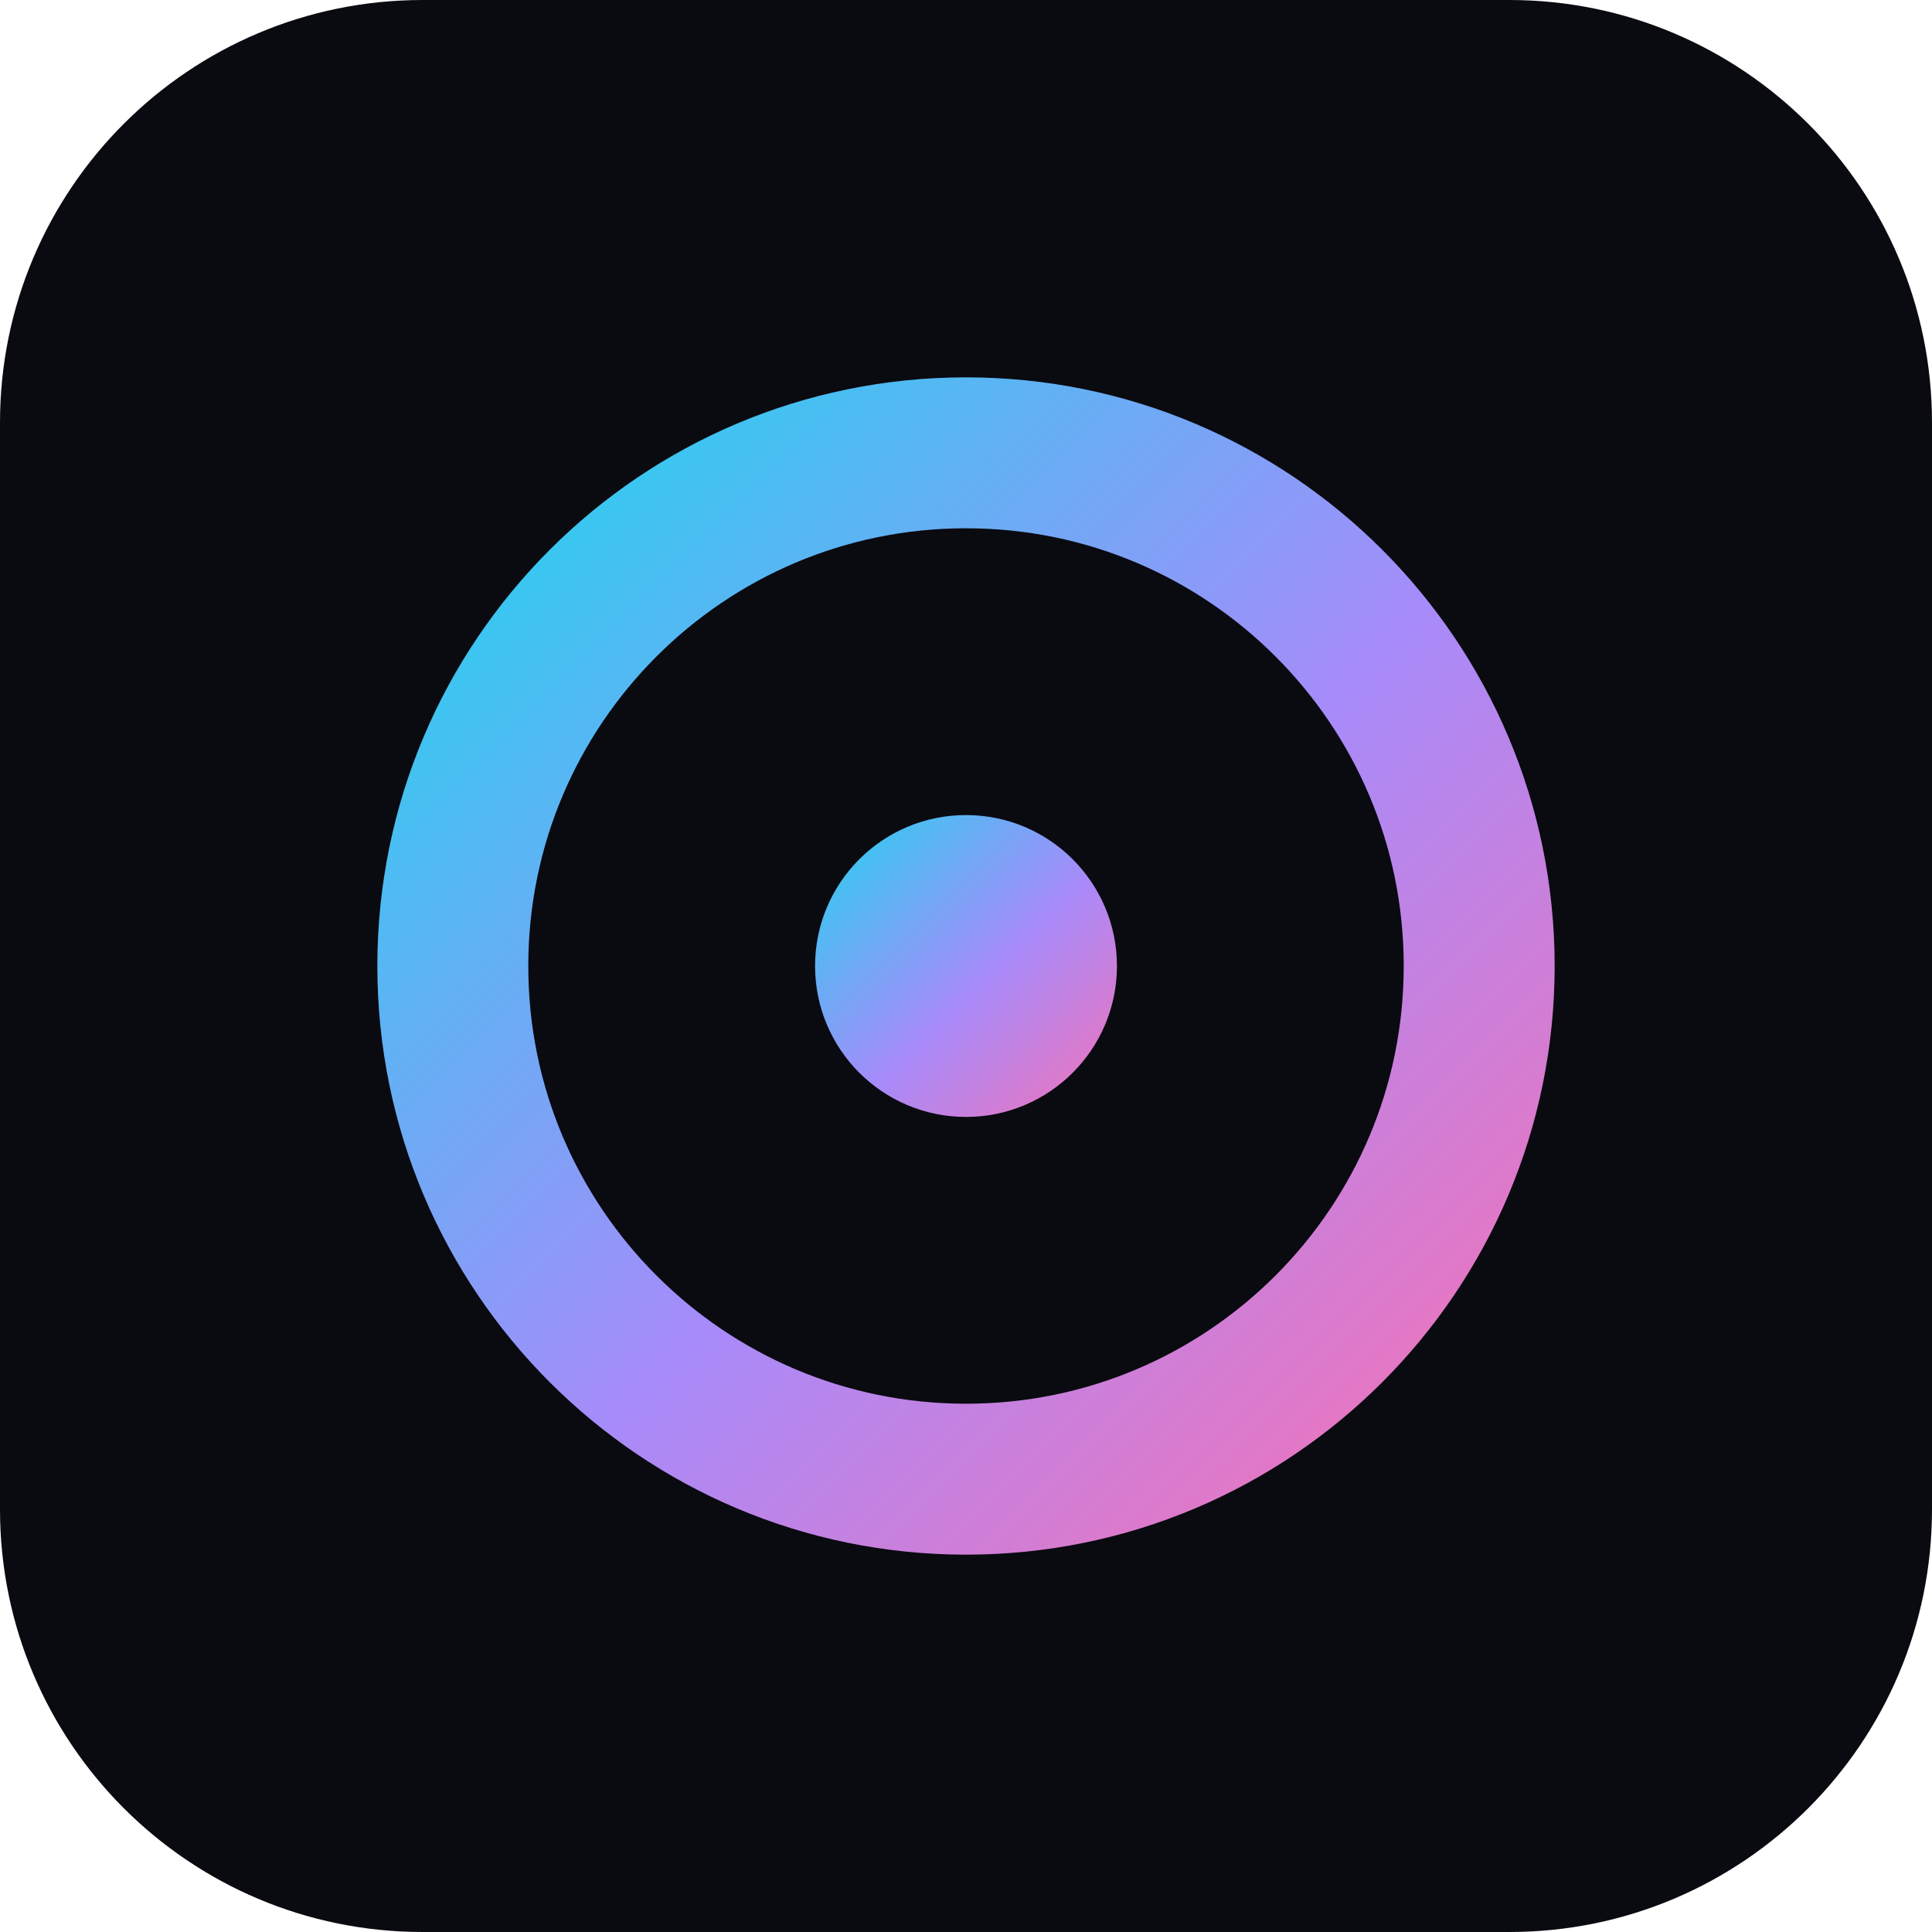
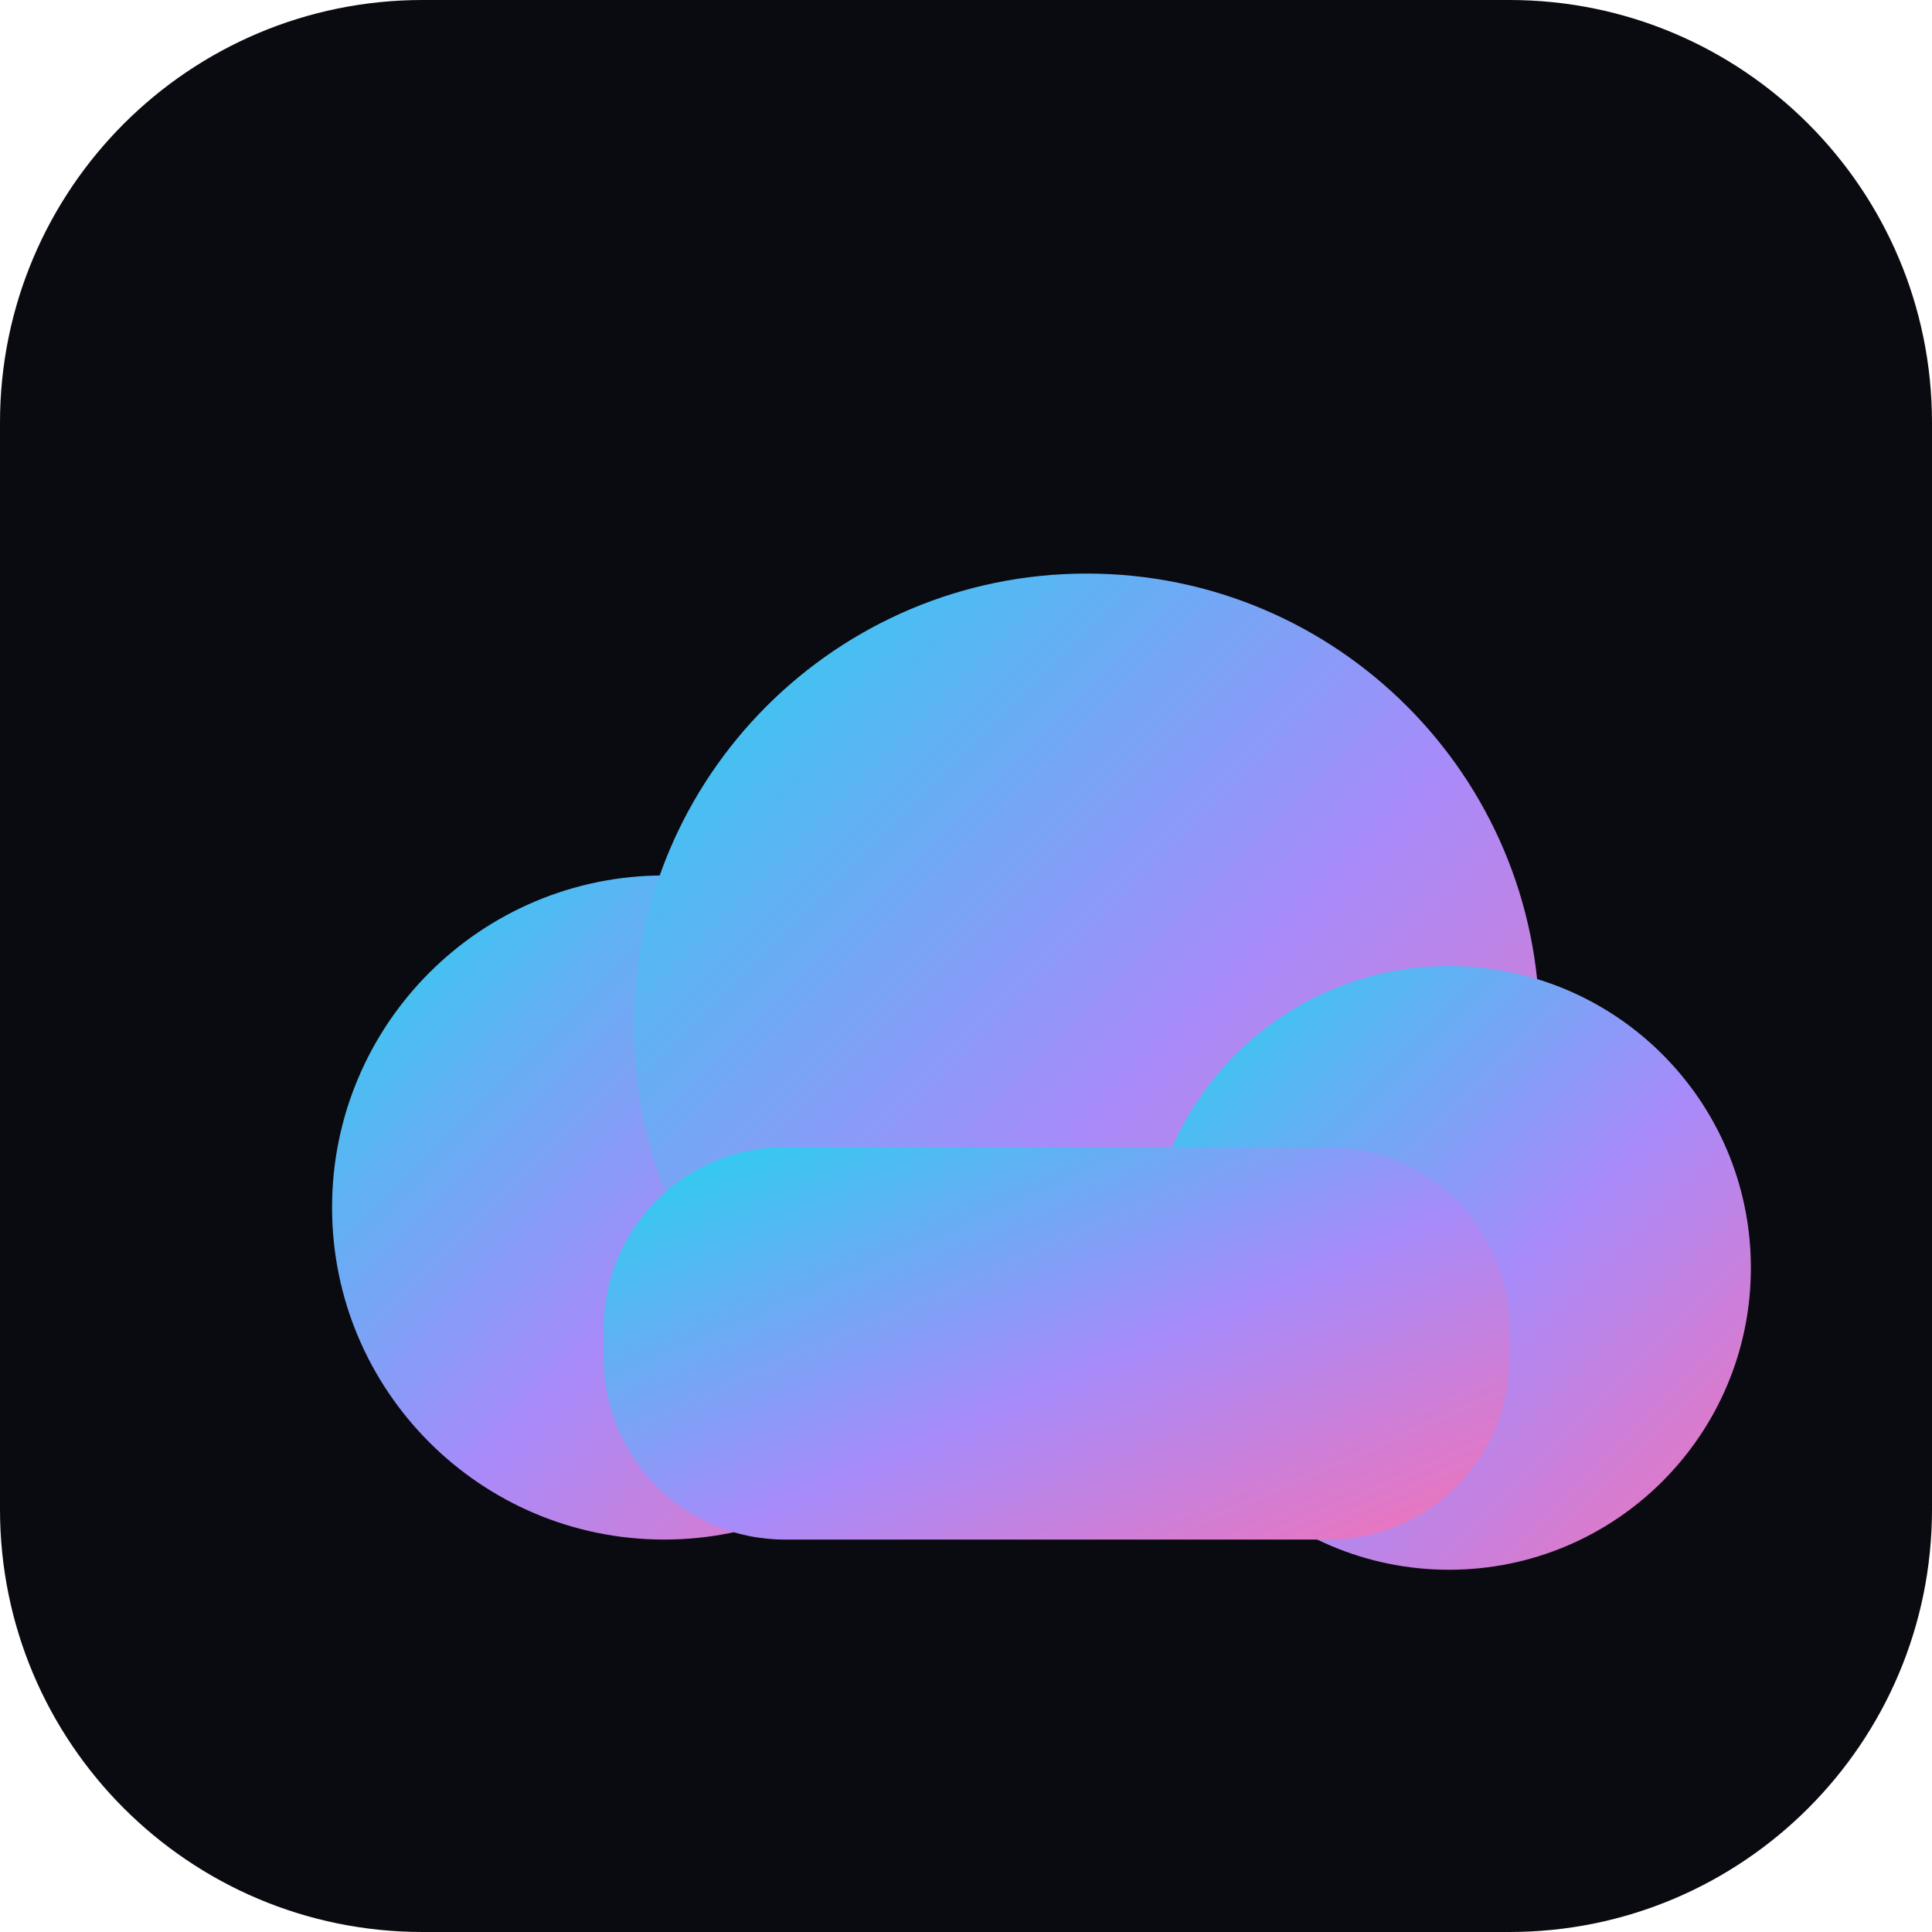
<svg xmlns="http://www.w3.org/2000/svg" viewBox="0 0 64 64" width="64" height="64">
  <defs>
    <linearGradient id="void-aurora" x1="0" y1="0" x2="1" y2="1">
      <stop offset="0" stop-color="#22d3ee" />
      <stop offset="0.55" stop-color="#a78bfa" />
      <stop offset="1" stop-color="#f472b6" />
    </linearGradient>
  </defs>
  <rect width="64" height="64" rx="14" fill="#0a0a11" />
-   <circle cx="32" cy="32" r="17" fill="none" stroke="url(#void-aurora)" stroke-width="5" />
-   <circle cx="32" cy="32" r="5" fill="url(#void-aurora)" />
+   <g fill="url(#void-aurora)">
+     <circle cx="22" cy="40" r="11" />
+     <circle cx="36" cy="34" r="15" />
+     <circle cx="48" cy="42" r="10" />
+     <rect x="20" y="38" width="30" height="13" rx="6" />
+   </g>
</svg>
